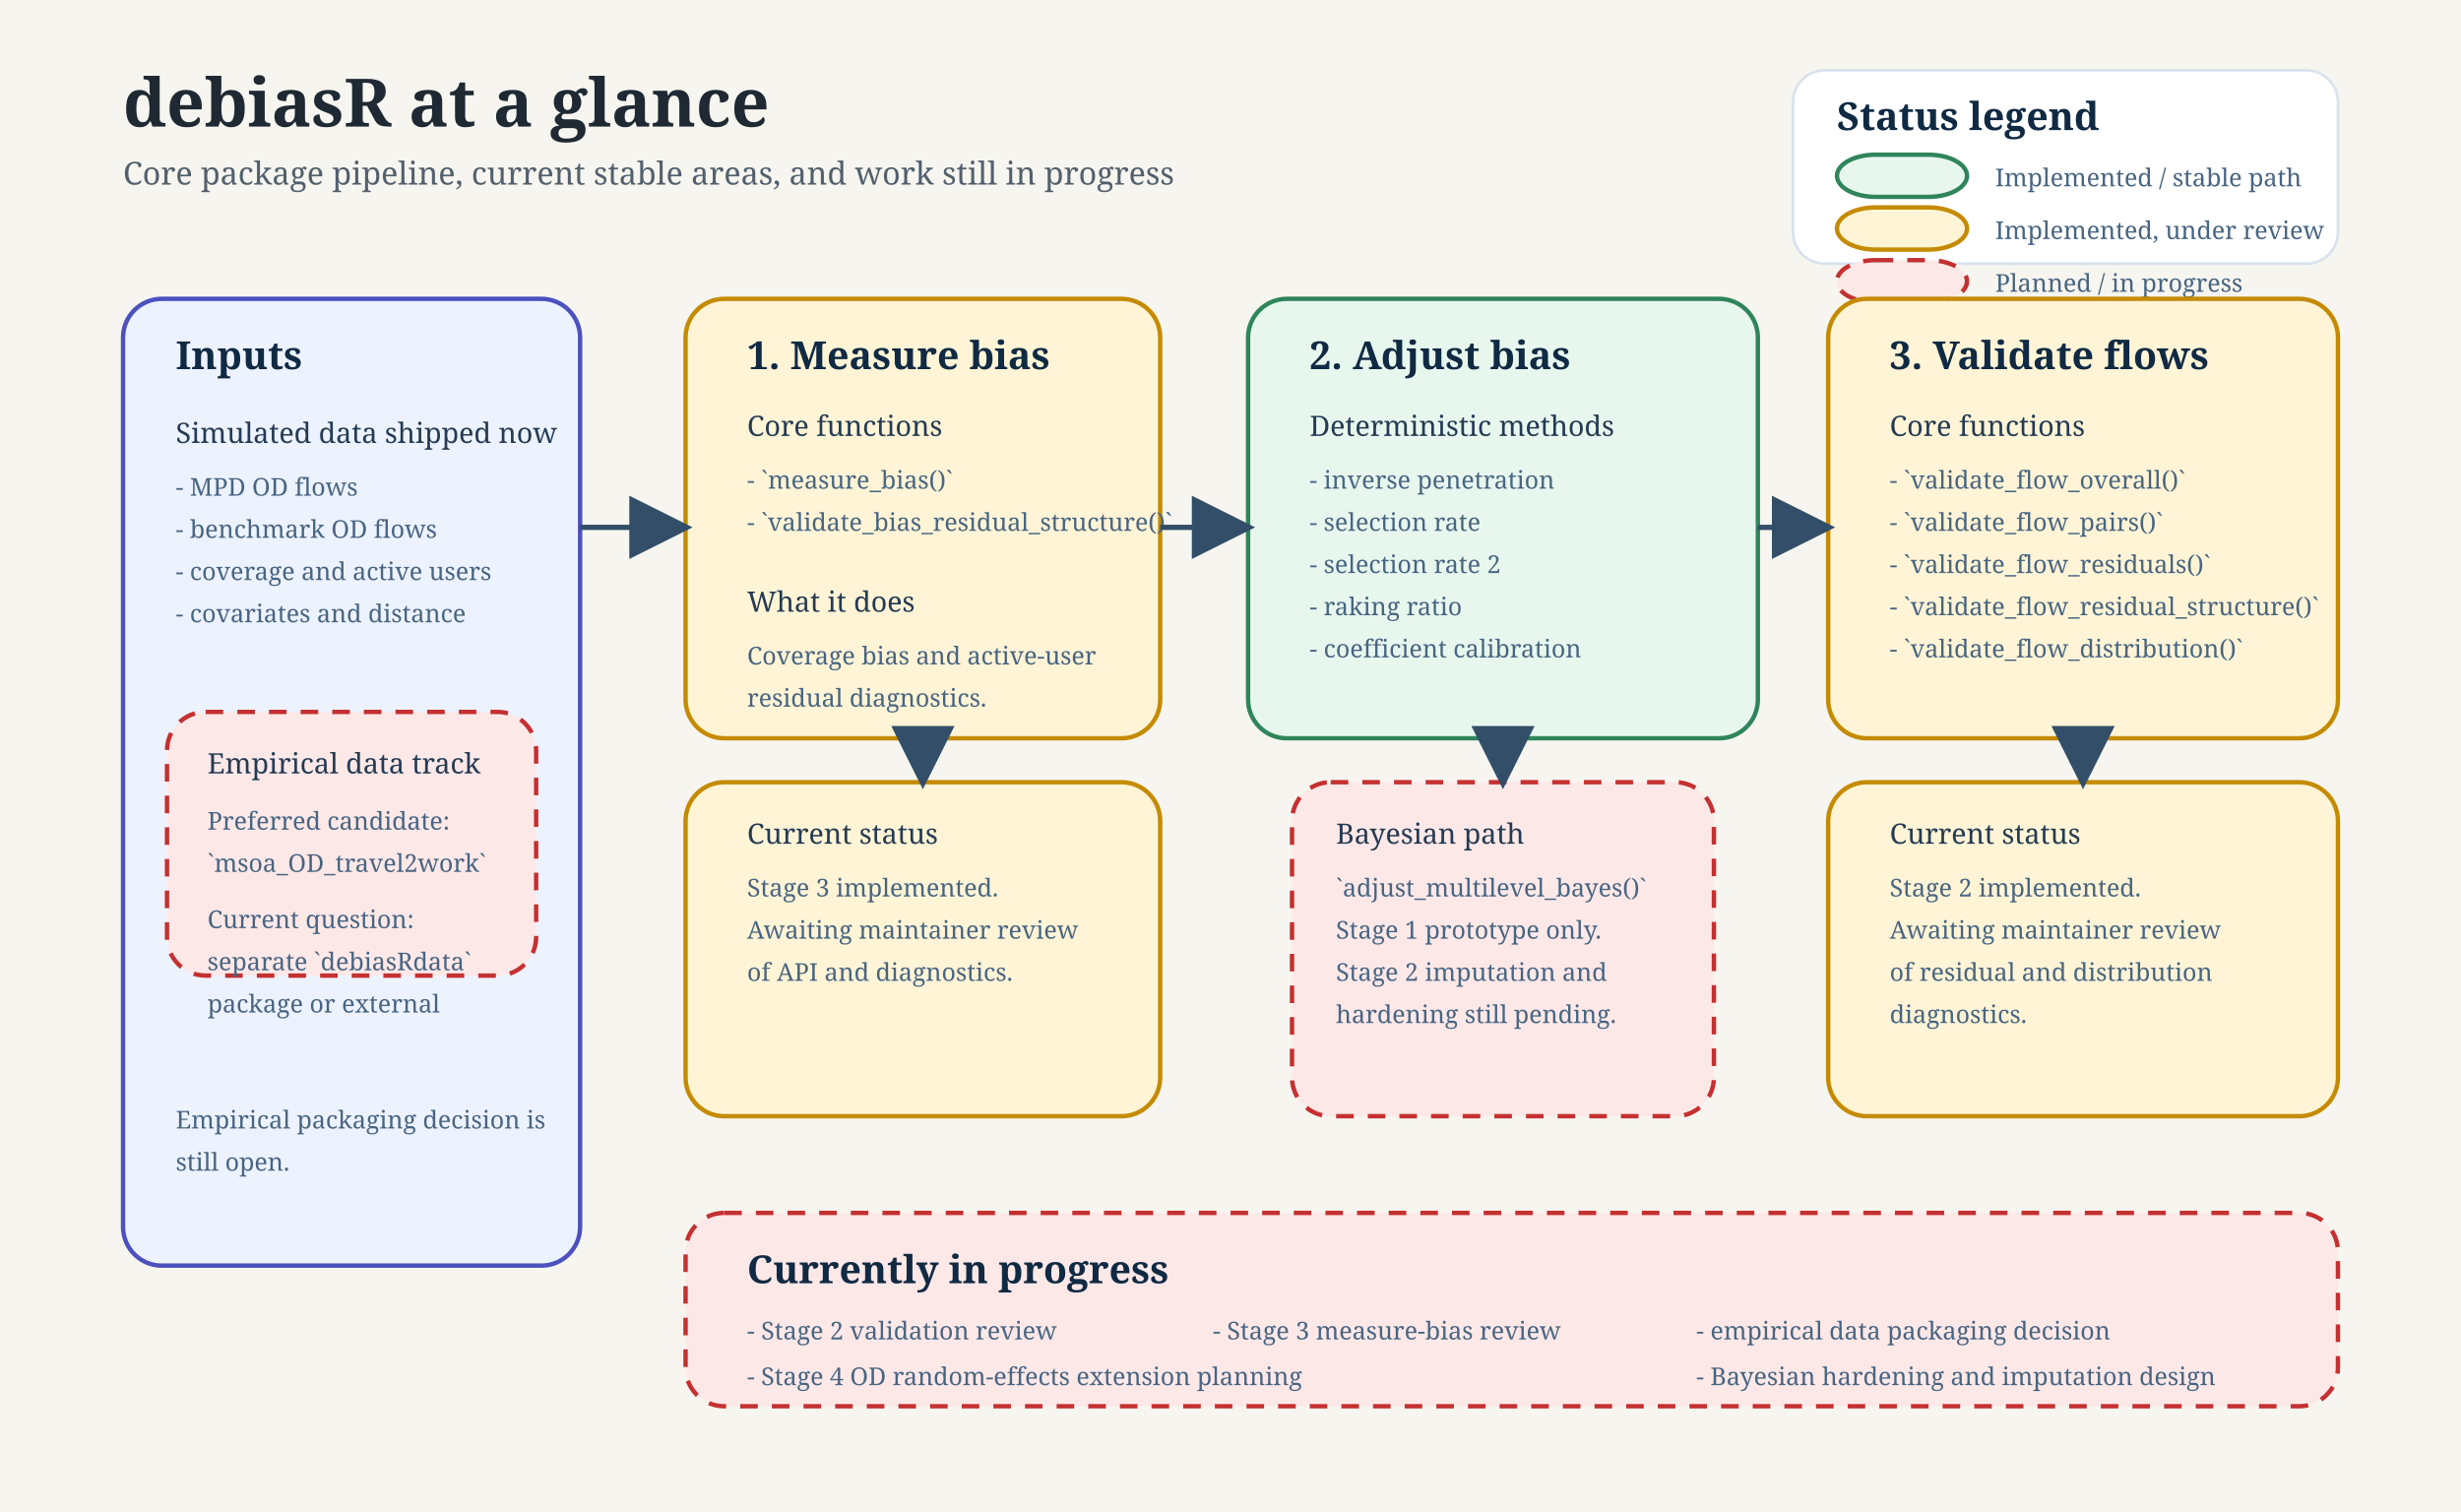
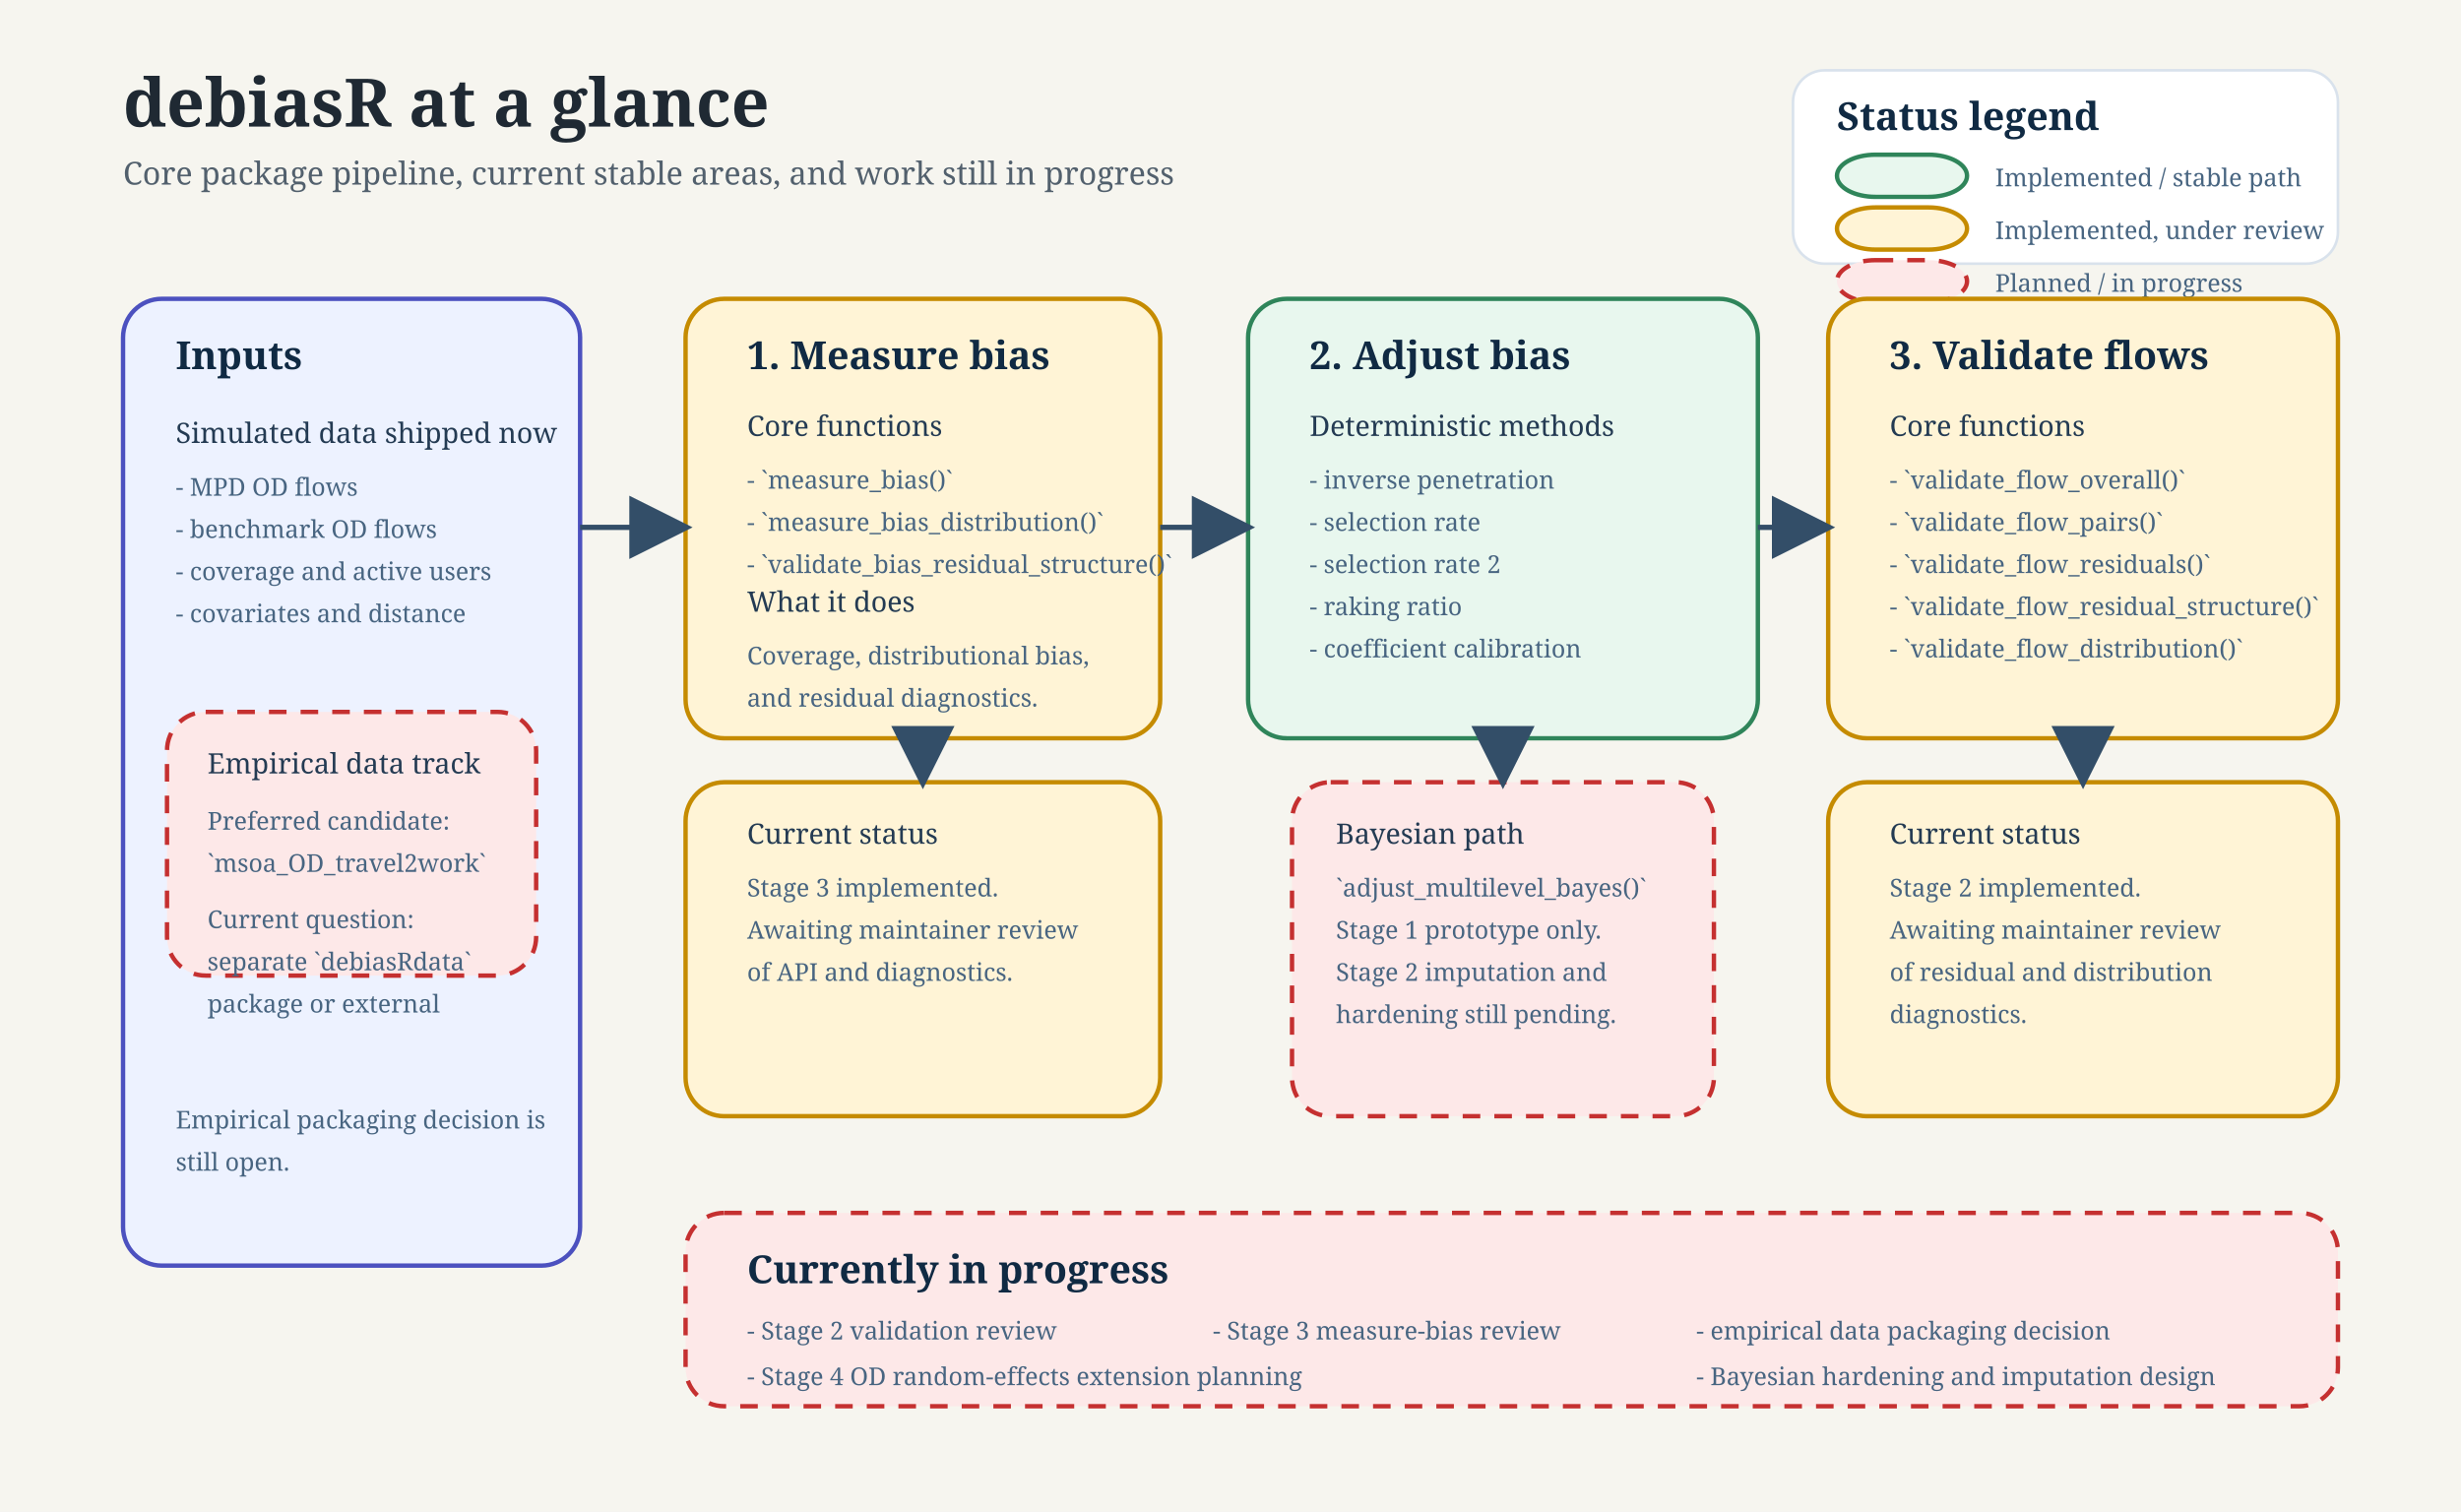
<svg xmlns="http://www.w3.org/2000/svg" viewBox="0 0 1400 860" role="img" aria-labelledby="title desc">
  <defs>
    <style>
      .bg { fill: #f6f5ef; }
      .title { font: 700 38px Georgia, serif; fill: #1f2933; }
      .subtitle { font: 400 18px Georgia, serif; fill: #52606d; }
      .section { font: 700 22px Georgia, serif; fill: #102a43; }
      .body { font: 400 16px Georgia, serif; fill: #243b53; }
      .small { font: 400 14px Georgia, serif; fill: #486581; }
      .box { stroke-width: 2.5; rx: 22; ry: 22; }
      .implemented { fill: #e8f7ee; stroke: #2f855a; }
      .review { fill: #fff4d6; stroke: #c58b00; }
      .planned { fill: #fde8e8; stroke: #c53030; stroke-dasharray: 10 8; }
      .support { fill: #edf2ff; stroke: #4c51bf; }
      .legend { fill: #ffffff; stroke: #d9e2ec; stroke-width: 1.5; rx: 18; ry: 18; }
      .arrow { stroke: #334e68; stroke-width: 3; fill: none; marker-end: url(#arrowhead); }
    </style>
    <marker id="arrowhead" markerWidth="12" markerHeight="12" refX="10" refY="6" orient="auto">
      <path d="M0,0 L12,6 L0,12 z" fill="#334e68" />
    </marker>
  </defs>
  <rect class="bg" x="0" y="0" width="1400" height="860" />
  <text class="title" x="70" y="72">debiasR at a glance</text>
  <text class="subtitle" x="70" y="105">Core package pipeline, current stable areas, and work still in progress</text>
  <rect class="legend" x="1020" y="40" width="310" height="110" />
  <text class="section" x="1045" y="74">Status legend</text>
  <rect class="implemented box" x="1045" y="88" width="74" height="24" />
  <text class="small" x="1135" y="106">Implemented / stable path</text>
  <rect class="review box" x="1045" y="118" width="74" height="24" />
  <text class="small" x="1135" y="136">Implemented, under review</text>
  <rect class="planned box" x="1045" y="148" width="74" height="24" />
  <text class="small" x="1135" y="166">Planned / in progress</text>
  <rect class="support box" x="70" y="170" width="260" height="550" />
  <text class="section" x="100" y="210">Inputs</text>
  <text class="body" x="100" y="252">Simulated data shipped now</text>
  <text class="small" x="100" y="282">- MPD OD flows</text>
  <text class="small" x="100" y="306">- benchmark OD flows</text>
  <text class="small" x="100" y="330">- coverage and active users</text>
  <text class="small" x="100" y="354">- covariates and distance</text>
  <rect class="planned box" x="95" y="405" width="210" height="150" />
  <text class="body" x="118" y="440">Empirical data track</text>
  <text class="small" x="118" y="472">Preferred candidate:</text>
  <text class="small" x="118" y="496">`msoa_OD_travel2work`</text>
  <text class="small" x="118" y="528">Current question:</text>
  <text class="small" x="118" y="552">separate `debiasRdata`</text>
  <text class="small" x="118" y="576">package or external</text>
  <text class="small" x="100" y="642">Empirical packaging decision is</text>
  <text class="small" x="100" y="666">still open.</text>
  <rect class="review box" x="390" y="170" width="270" height="250" />
  <text class="section" x="425" y="210">1. Measure bias</text>
  <text class="body" x="425" y="248">Core functions</text>
  <text class="small" x="425" y="278">- `measure_bias()`</text>
-   <text class="small" x="425" y="302">- `validate_bias_residual_structure()`</text>
+   <text class="small" x="425" y="302">- `measure_bias_distribution()`</text>
+   <text class="small" x="425" y="326">- `validate_bias_residual_structure()`</text>
  <text class="body" x="425" y="348">What it does</text>
-   <text class="small" x="425" y="378">Coverage bias and active-user</text>
-   <text class="small" x="425" y="402">residual diagnostics.</text>
+   <text class="small" x="425" y="378">Coverage, distributional bias,</text>
+   <text class="small" x="425" y="402">and residual diagnostics.</text>
  <rect class="review box" x="390" y="445" width="270" height="190" />
  <text class="body" x="425" y="480">Current status</text>
  <text class="small" x="425" y="510">Stage 3 implemented.</text>
  <text class="small" x="425" y="534">Awaiting maintainer review</text>
  <text class="small" x="425" y="558">of API and diagnostics.</text>
  <rect class="implemented box" x="710" y="170" width="290" height="250" />
  <text class="section" x="745" y="210">2. Adjust bias</text>
  <text class="body" x="745" y="248">Deterministic methods</text>
  <text class="small" x="745" y="278">- inverse penetration</text>
  <text class="small" x="745" y="302">- selection rate</text>
  <text class="small" x="745" y="326">- selection rate 2</text>
  <text class="small" x="745" y="350">- raking ratio</text>
  <text class="small" x="745" y="374">- coefficient calibration</text>
  <rect class="planned box" x="735" y="445" width="240" height="190" />
  <text class="body" x="760" y="480">Bayesian path</text>
  <text class="small" x="760" y="510">`adjust_multilevel_bayes()`</text>
  <text class="small" x="760" y="534">Stage 1 prototype only.</text>
  <text class="small" x="760" y="558">Stage 2 imputation and</text>
  <text class="small" x="760" y="582">hardening still pending.</text>
  <rect class="review box" x="1040" y="170" width="290" height="250" />
  <text class="section" x="1075" y="210">3. Validate flows</text>
  <text class="body" x="1075" y="248">Core functions</text>
  <text class="small" x="1075" y="278">- `validate_flow_overall()`</text>
  <text class="small" x="1075" y="302">- `validate_flow_pairs()`</text>
  <text class="small" x="1075" y="326">- `validate_flow_residuals()`</text>
  <text class="small" x="1075" y="350">- `validate_flow_residual_structure()`</text>
  <text class="small" x="1075" y="374">- `validate_flow_distribution()`</text>
  <rect class="review box" x="1040" y="445" width="290" height="190" />
  <text class="body" x="1075" y="480">Current status</text>
  <text class="small" x="1075" y="510">Stage 2 implemented.</text>
  <text class="small" x="1075" y="534">Awaiting maintainer review</text>
  <text class="small" x="1075" y="558">of residual and distribution</text>
  <text class="small" x="1075" y="582">diagnostics.</text>
  <rect class="planned box" x="390" y="690" width="940" height="110" />
  <text class="section" x="425" y="730">Currently in progress</text>
  <text class="small" x="425" y="762">- Stage 2 validation review</text>
  <text class="small" x="690" y="762">- Stage 3 measure-bias review</text>
  <text class="small" x="965" y="762">- empirical data packaging decision</text>
  <text class="small" x="425" y="788">- Stage 4 OD random-effects extension planning</text>
  <text class="small" x="965" y="788">- Bayesian hardening and imputation design</text>
  <path class="arrow" d="M330 300 C355 300, 360 300, 388 300" />
  <path class="arrow" d="M660 300 C685 300, 690 300, 708 300" />
  <path class="arrow" d="M1000 300 C1015 300, 1020 300, 1038 300" />
  <path class="arrow" d="M525 420 C525 430, 525 438, 525 443" />
  <path class="arrow" d="M855 420 C855 430, 855 438, 855 443" />
  <path class="arrow" d="M1185 420 C1185 430, 1185 438, 1185 443" />
</svg>
